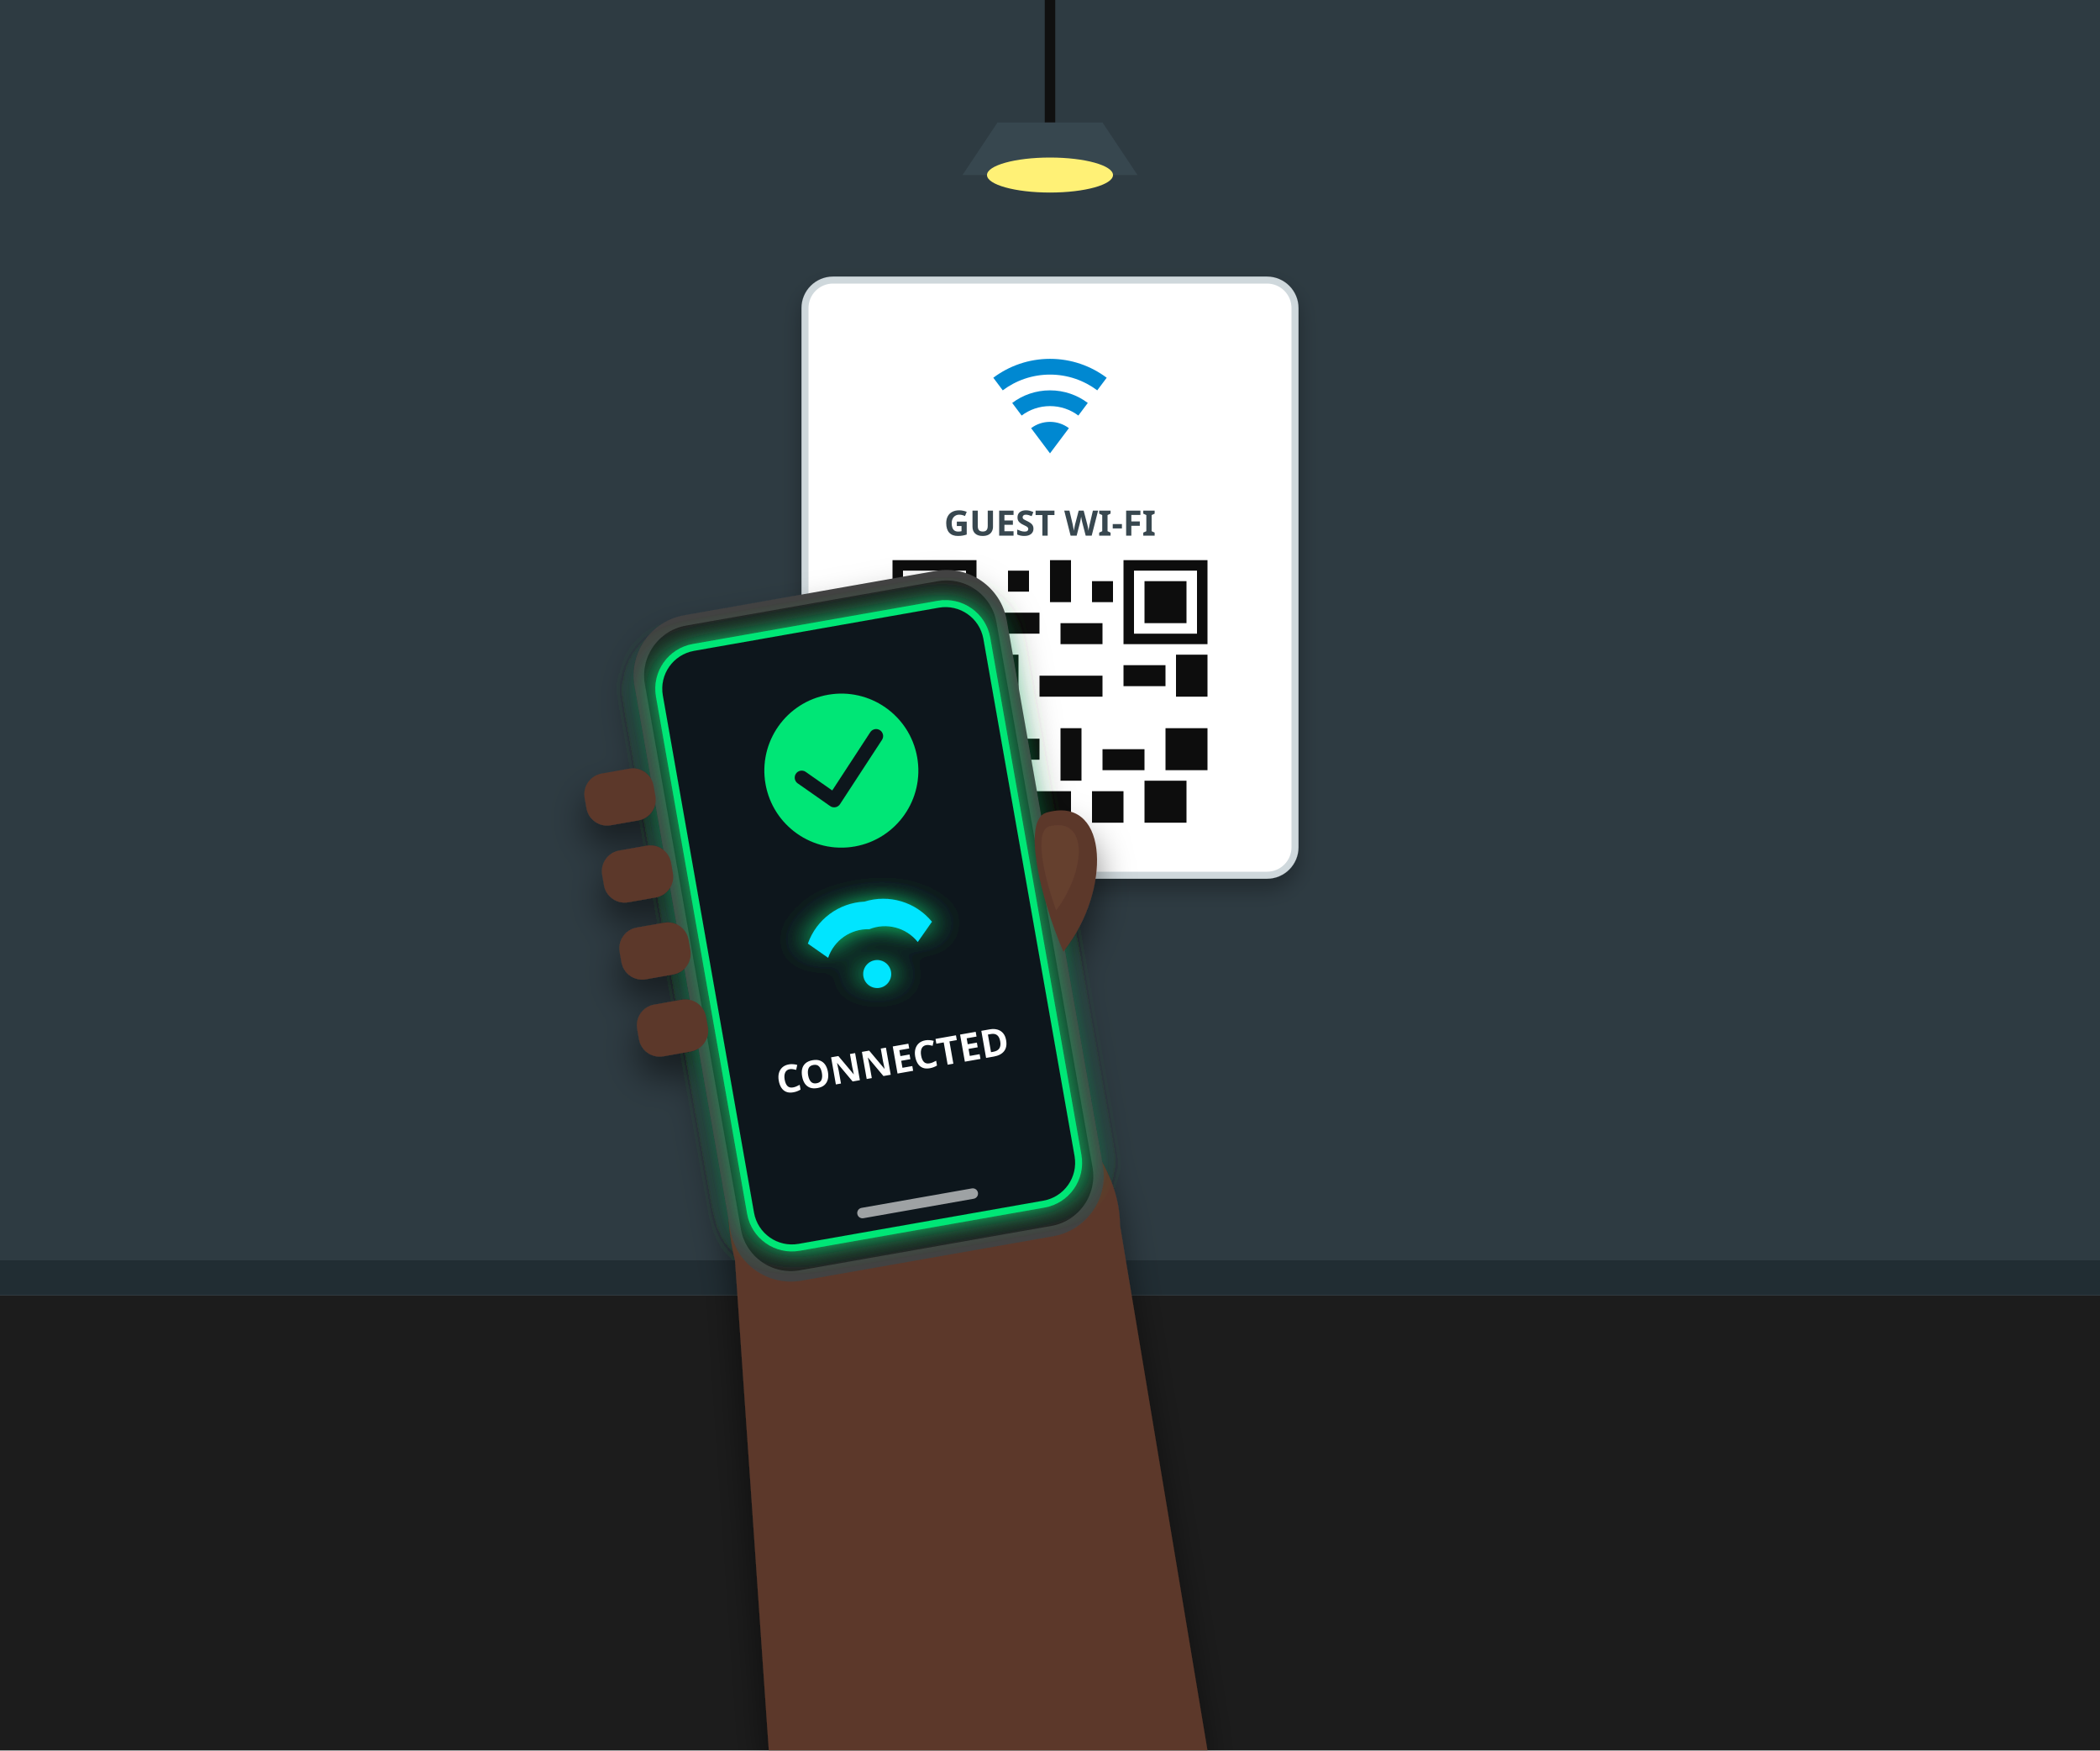
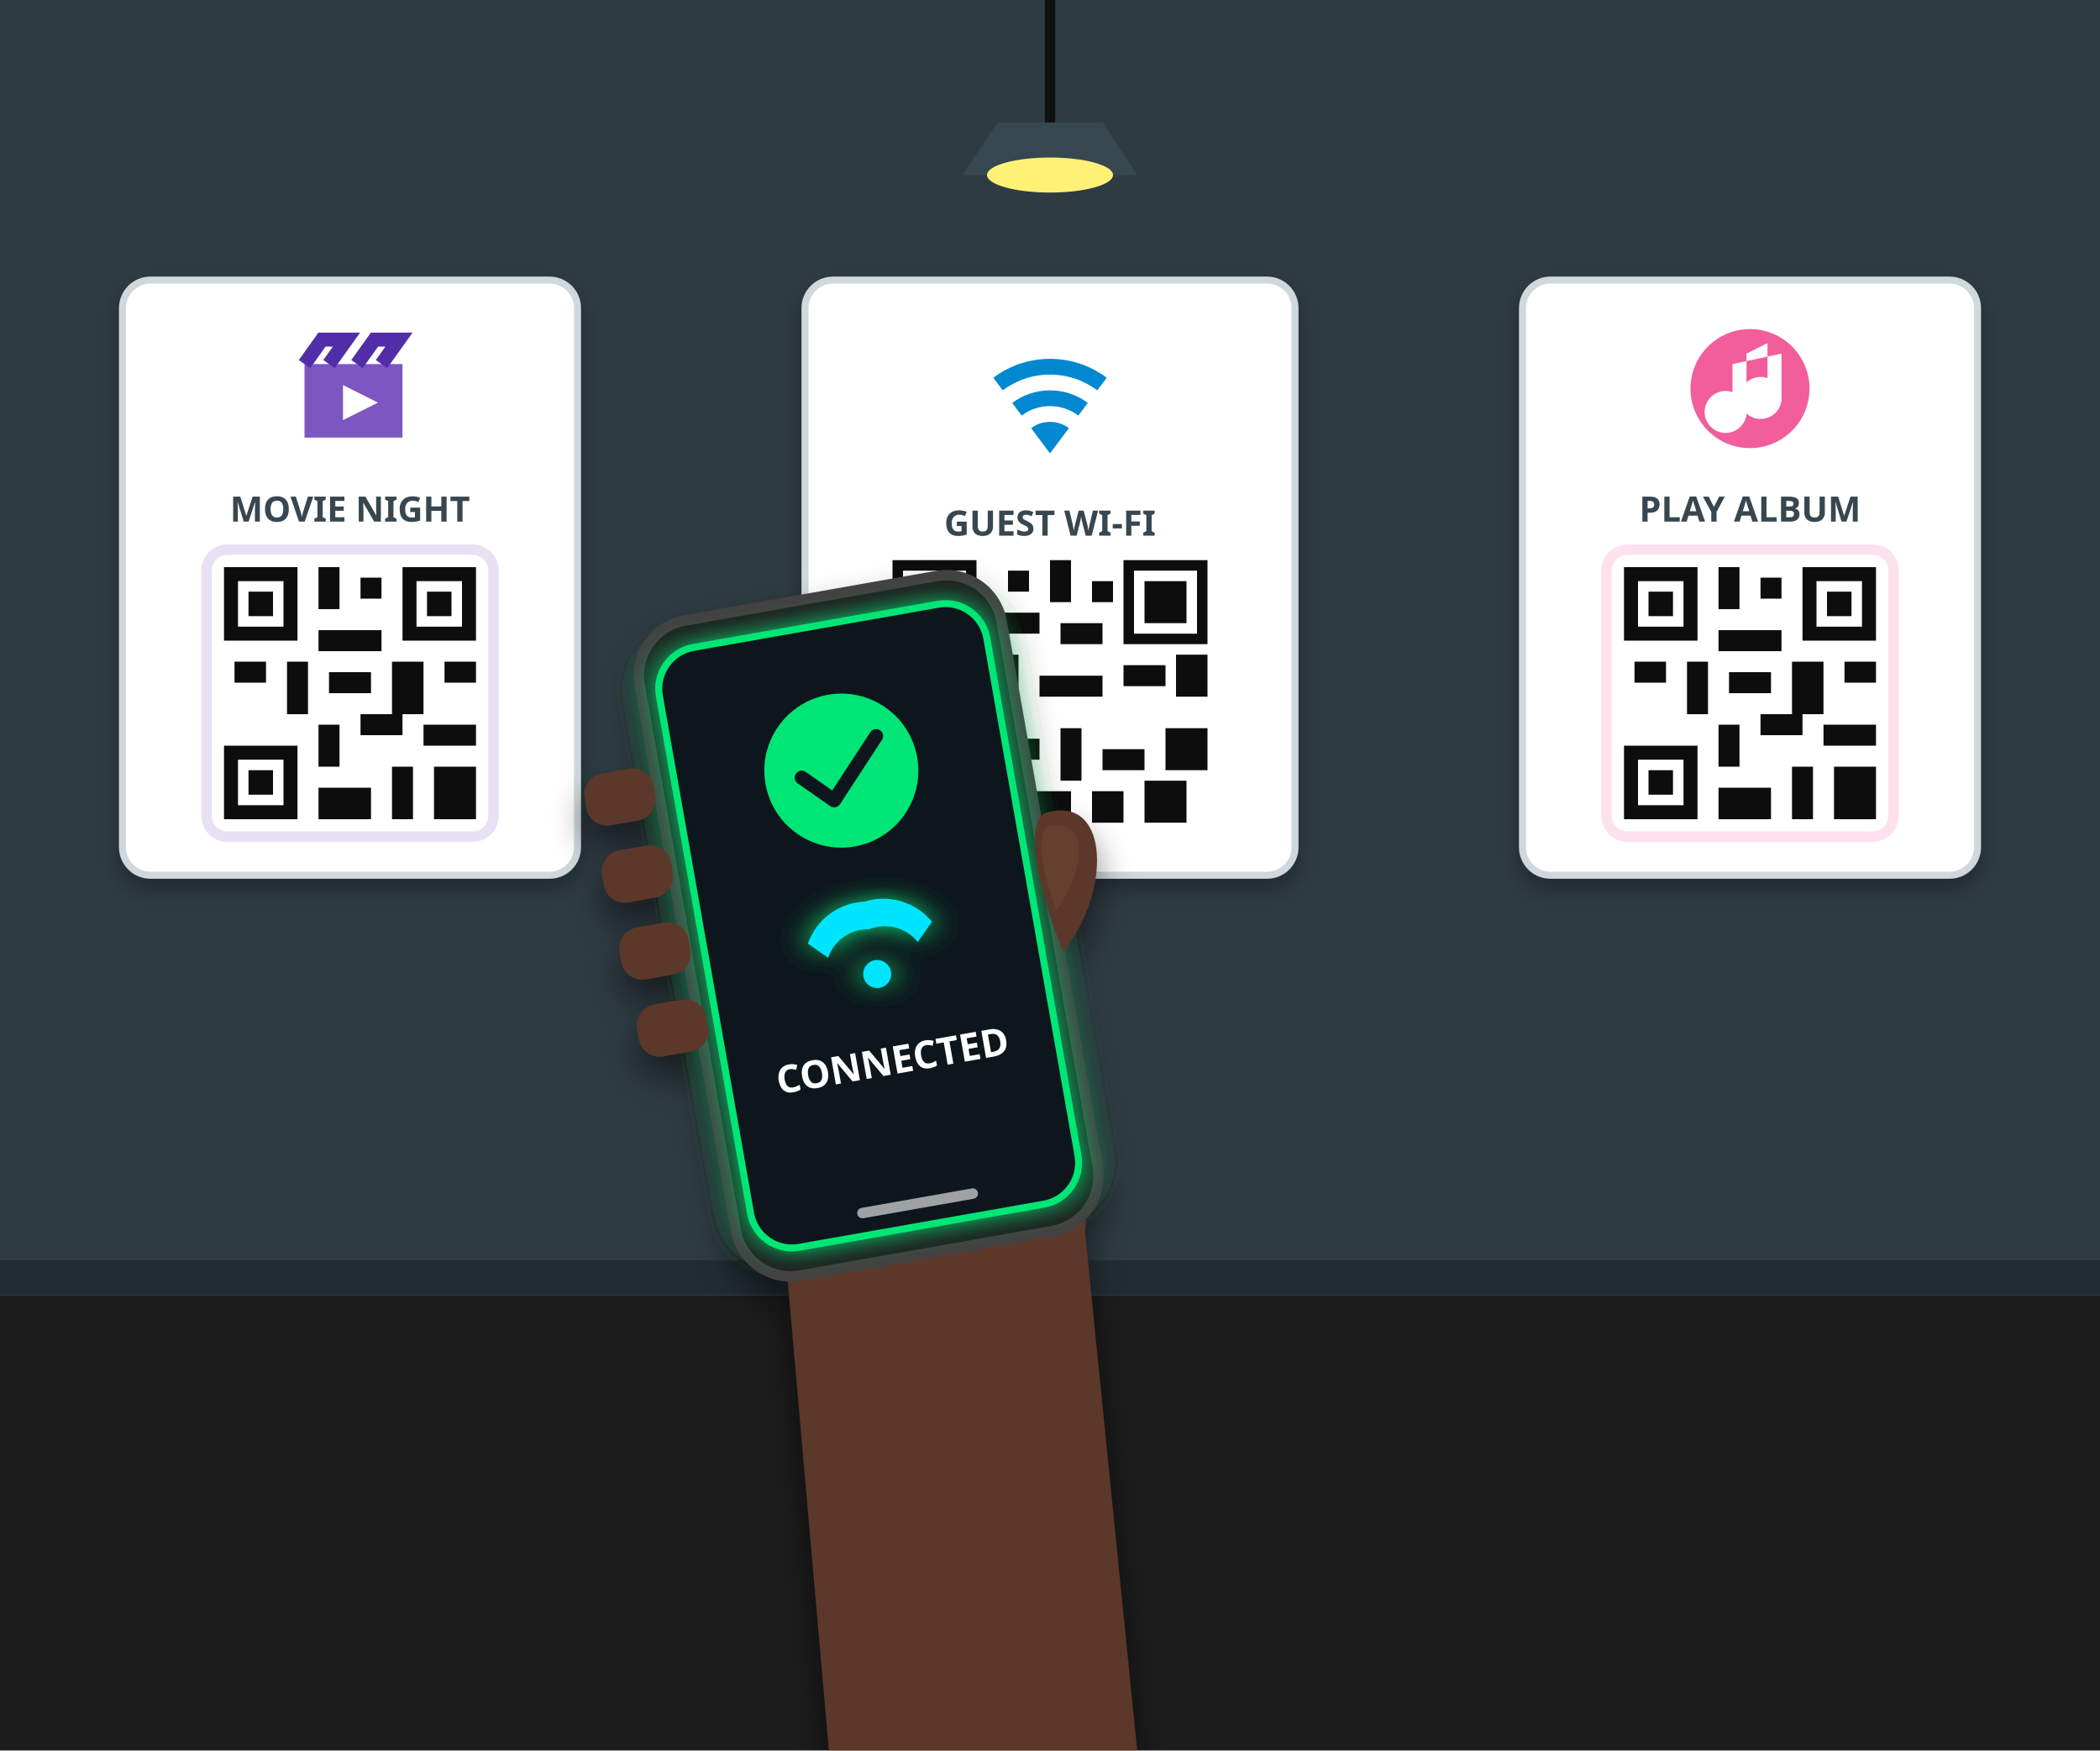
<svg xmlns="http://www.w3.org/2000/svg" viewBox="0 0 600 500" width="100%" height="100%" id="wifi-qr-scan-root">
  <defs>
    <filter id="shadow-deep" x="-50%" y="-50%" width="200%" height="200%">
      <feDropShadow dx="0" dy="6" stdDeviation="5" flood-color="#000000" flood-opacity="0.5" />
    </filter>
    <filter id="shadow-soft" x="-50%" y="-50%" width="200%" height="200%">
      <feDropShadow dx="0" dy="3" stdDeviation="3" flood-color="#000000" flood-opacity="0.3" />
    </filter>
    <filter id="wifi-glow" x="-50%" y="-50%" width="200%" height="200%">
      <feDropShadow dx="0" dy="0" stdDeviation="4" flood-color="#00E676" flood-opacity="0.9" />
    </filter>
    <radialGradient id="scan-beam-grad" cx="50%" cy="0%" r="100%">
      <stop offset="0%" stop-color="#00E5FF" stop-opacity="0.4" />
      <stop offset="100%" stop-color="#00E5FF" stop-opacity="0" />
    </radialGradient>
    <radialGradient id="blue-lamp-flare" cx="50%" cy="0%" r="100%">
      <stop offset="0%" stop-color="#00E5FF" stop-opacity="0.8" />
      <stop offset="35%" stop-color="#00B0FF" stop-opacity="0.45" />
      <stop offset="70%" stop-color="#0088FF" stop-opacity="0.15" />
      <stop offset="100%" stop-color="#0088FF" stop-opacity="0" />
    </radialGradient>
    <clipPath id="phone-screen-clip">
      <rect x="5" y="8" width="95" height="174" rx="12" />
    </clipPath>
    <clipPath id="scene-bounds">
      <rect x="0" y="0" width="600" height="500" />
    </clipPath>
+     <g id="mini-qr-pattern">
+       <rect width="72" height="72" fill="#FFFFFF" />
+       <g fill="#101010">
+         <rect x="0" y="0" width="21" height="21" />
+         <rect x="51" y="0" width="21" height="21" />
+         <rect x="0" y="51" width="21" height="21" />
+         <rect x="27" y="0" width="6" height="12" />
+         <rect x="39" y="3" width="6" height="6" />
+         <rect x="27" y="18" width="18" height="6" />
+         <rect x="3" y="27" width="9" height="6" />
+         <rect x="18" y="27" width="6" height="15" />
+         <rect x="30" y="30" width="12" height="6" />
+         <rect x="48" y="27" width="9" height="15" />
+         <rect x="63" y="27" width="9" height="6" />
+         <rect x="27" y="45" width="6" height="12" />
+         <rect x="39" y="42" width="12" height="6" />
+         <rect x="57" y="45" width="15" height="6" />
+         <rect x="27" y="63" width="15" height="9" />
+         <rect x="48" y="57" width="6" height="15" />
+         <rect x="60" y="57" width="12" height="15" />
+       </g>
+       <g fill="#FFFFFF">
+         <rect x="4" y="4" width="13" height="13" />
+         <rect x="55" y="4" width="13" height="13" />
+         <rect x="4" y="55" width="13" height="13" />
+       </g>
+       <g fill="#101010">
+         <rect x="7" y="7" width="7" height="7" />
+         <rect x="58" y="7" width="7" height="7" />
+         <rect x="7" y="58" width="7" height="7" />
+       </g>
+     </g>
  </defs>
  <style>
    #blue-light-cone {
      animation: blue-cone-flash 8s ease-in-out infinite;
      transform-origin: 300px 50px;
    }
    @keyframes blue-cone-flash {
      0%, 42% { opacity: 0; transform: scale(0.85); }
      46% { opacity: 1; transform: scale(1.15); }
      50% { opacity: 0.25; transform: scale(0.95); }
      54% { opacity: 1; transform: scale(1.15); }
      60%, 100% { opacity: 0; transform: scale(0.85); }
    }

    #ceiling-lamp-glow {
      animation: lamp-glow-sequence 8s ease-in-out infinite;
    }
    @keyframes lamp-glow-sequence {
      0%, 42% { fill: #FFF176; filter: none; }
      46% { fill: #00E5FF; filter: drop-shadow(0 0 12px #00E5FF); }
      50% { fill: #FFF176; filter: none; }
      54% { fill: #00E5FF; filter: drop-shadow(0 0 12px #00E5FF); }
      60%, 100% { fill: #FFF176; filter: none; }
    }

    #phone-scanner-line {
      animation: scan-laser 8s linear infinite;
    }
    @keyframes scan-laser {
-       0% { transform: translateY(0px); opacity: 0; }
-       5% { opacity: 1; }
-       28% { transform: translateY(110px); opacity: 1; }
-       32%, 100% { opacity: 0; transform: translateY(0px); }
+       0%, 25% { transform: translateY(0px); opacity: 0; }
+       28% { transform: translateY(0px); opacity: 1; }
+       43% { transform: translateY(110px); opacity: 1; }
+       46%, 100% { opacity: 0; transform: translateY(0px); }
    }

    #viewfinder-box {
      animation: viewfinder-state 8s linear infinite;
    }
    @keyframes viewfinder-state {
-       0%, 30% { stroke: #00E5FF; opacity: 0.9; }
-       33%, 88% { opacity: 0; }
+       0%, 44% { stroke: #00E5FF; opacity: 0.9; }
+       48%, 88% { opacity: 0; }
      92%, 100% { stroke: #00E5FF; opacity: 0.9; }
    }

    #success-ui-card {
      animation: success-card-pop 8s cubic-bezier(0.175, 0.885, 0.32, 1.275) infinite;
    }
    @keyframes success-card-pop {
-       0%, 32% { opacity: 0; transform: scale(0.85); transform-origin: 52.5px 95px; }
-       36%, 88% { opacity: 1; transform: scale(1); transform-origin: 52.5px 95px; }
+       0%, 44% { opacity: 0; transform: scale(0.85); transform-origin: 52.5px 95px; }
+       48%, 88% { opacity: 1; transform: scale(1); transform-origin: 52.5px 95px; }
      94%, 100% { opacity: 0; transform: scale(0.85); transform-origin: 52.5px 95px; }
    }

    #first-person-arm {
      animation: arm-scan-motion 8s cubic-bezier(0.25, 1, 0.5, 1) infinite;
      transform-origin: 300px 500px;
    }
    @keyframes arm-scan-motion {
-       0% { transform: translate(0px, 0px) rotate(0deg); }
-       20%, 32% { transform: translate(-10px, -25px) rotate(-1.5deg); }
-       38%, 88% { transform: translate(0px, -10px) rotate(0deg); }
-       100% { transform: translate(0px, 0px) rotate(0deg); }
+       0%, 4% { transform: translate(0px, 110px) rotate(0deg); }
+       26%, 45% { transform: translate(2px, 38px) rotate(8deg); }
+       51%, 88% { transform: translate(0px, 52px) rotate(3deg); }
+       100% { transform: translate(0px, 110px) rotate(0deg); }
    }

    #phone-camera-preview {
      animation: camera-feed-counter-motion 8s cubic-bezier(0.25, 1, 0.5, 1) infinite;
      transform-origin: 52.5px 95px;
    }
    @keyframes camera-feed-counter-motion {
-       0% { transform: translate(0px, -15px) scale(0.52) rotate(10deg); }
-       20%, 32% { transform: translate(16px, 18px) scale(0.52) rotate(11.5deg); }
-       38%, 88% { transform: translate(6px, 2px) scale(0.52) rotate(10deg); }
+       0%, 4% { transform: translate(0px, -15px) scale(0.52) rotate(10deg); }
+       26%, 45% { transform: translate(-9px, -7px) scale(0.52) rotate(2deg); }
+       51%, 88% { transform: translate(6px, 2px) scale(0.52) rotate(7deg); }
      100% { transform: translate(0px, -15px) scale(0.52) rotate(10deg); }
+     }
+ 
+     .qr-choice-highlight {
+       animation: qr-choice-pulse 4s ease-in-out infinite;
+     }
+     #album-qr-highlight {
+       animation-delay: -2s;
+     }
+     @keyframes qr-choice-pulse {
+       0%, 30%, 100% { opacity: .18; }
+       50% { opacity: .8; }
+       70% { opacity: .18; }
    }
  </style>
  <rect id="bg-wall" width="600" height="370" fill="#2E3B42" />
  <rect id="bg-floor" x="0" y="370" width="600" height="130" fill="#1C1C1C" />
  <rect id="baseboard" x="0" y="360" width="600" height="10" fill="#212D33" />
  <g id="ceiling-light-fixture" transform="translate(300, 0)">
    <line x1="0" y1="0" x2="0" y2="35" stroke="#101010" stroke-width="3" />
    <polygon points="-25,50 25,50 15,35 -15,35" fill="#37474F" />
    <ellipse id="ceiling-lamp-glow" cx="0" cy="50" rx="18" ry="5" fill="#FFF176" />
+   </g>
+   <g id="movie-qr-plaque" transform="translate(35, 80)" filter="url(#shadow-soft)">
+     <rect width="130" height="170" rx="8" fill="#FFFFFF" stroke="#CFD8DC" stroke-width="2" />
+     <g transform="translate(50 16)">
+       <path d="M2 8 H30 V29 H2 Z" fill="#7E57C2" />
+       <path d="M2 8 L7 1 H14 L9 8 M17 8 L22 1 H29 L24 8" fill="none" stroke="#512DA8" stroke-width="4" />
+       <path d="M13 14 L23 19 L13 24 Z" fill="#FFFFFF" />
+     </g>
+     <text x="65" y="69" font-family="sans-serif" font-weight="bold" font-size="10" fill="#37474F" text-anchor="middle">MOVIE NIGHT</text>
+     <g transform="translate(29 82)">
+       <use href="#mini-qr-pattern" />
+       <rect id="movie-qr-highlight" class="qr-choice-highlight" x="-5" y="-5" width="82" height="82" rx="6" fill="none" stroke="#7E57C2" stroke-width="3" opacity=".18" />
+     </g>
  </g>
  <g id="wifi-qr-plaque" transform="translate(230, 80)" filter="url(#shadow-soft)">
    <rect x="0" y="0" width="140" height="170" rx="8" fill="#FFFFFF" stroke="#CFD8DC" stroke-width="2" />
    <g id="mdi-wifi-icon" transform="translate(52, 18) scale(1.5)">
      <path fill="#0288D1" d="M12,3C7.95,3 4.21,4.34 1.2,6.6L3,9C5.5,7.12 8.62,6 12,6C15.38,6 18.5,7.12 21,9L22.8,6.6C19.79,4.34 16.05,3 12,3M12,9C9.3,9 6.8,9.89 4.8,11.4L6.6,13.8C8.1,12.67 9.97,12 12,12C14.03,12 15.9,12.67 17.4,13.8L19.2,11.4C17.2,9.89 14.7,9 12,9M12,15C10.65,15 9.4,15.45 8.4,16.2L12,21L15.6,16.2C14.6,15.45 13.35,15 12,15Z" />
    </g>
    <text x="70" y="73" font-family="sans-serif" font-weight="bold" font-size="10" fill="#37474F" text-anchor="middle">GUEST WI-FI</text>
    <g id="qr-code-pattern" transform="translate(25, 80)">
      <rect x="-5" y="-5" width="100" height="85" fill="#FFFFFF" />
      <rect x="0" y="0" width="24" height="24" fill="#101010" />
      <rect x="3" y="3" width="18" height="18" fill="#FFFFFF" />
      <rect x="6" y="6" width="12" height="12" fill="#101010" />
      <rect x="66" y="0" width="24" height="24" fill="#101010" />
      <rect x="69" y="3" width="18" height="18" fill="#FFFFFF" />
      <rect x="72" y="6" width="12" height="12" fill="#101010" />
      <rect x="0" y="51" width="24" height="24" fill="#101010" />
      <rect x="3" y="54" width="18" height="18" fill="#FFFFFF" />
      <rect x="6" y="57" width="12" height="12" fill="#101010" />
      <rect x="33" y="3" width="6" height="6" fill="#101010" />
      <rect x="45" y="0" width="6" height="12" fill="#101010" />
      <rect x="57" y="6" width="6" height="6" fill="#101010" />
      <rect x="30" y="15" width="12" height="6" fill="#101010" />
      <rect x="48" y="18" width="12" height="6" fill="#101010" />
      <rect x="0" y="30" width="6" height="15" fill="#101010" />
      <rect x="12" y="33" width="12" height="6" fill="#101010" />
      <rect x="30" y="27" width="6" height="18" fill="#101010" />
      <rect x="42" y="33" width="18" height="6" fill="#101010" />
      <rect x="66" y="30" width="12" height="6" fill="#101010" />
      <rect x="81" y="27" width="9" height="12" fill="#101010" />
      <rect x="30" y="51" width="12" height="6" fill="#101010" />
      <rect x="48" y="48" width="6" height="15" fill="#101010" />
      <rect x="60" y="54" width="12" height="6" fill="#101010" />
      <rect x="78" y="48" width="12" height="12" fill="#101010" />
      <rect x="33" y="66" width="18" height="9" fill="#101010" />
      <rect x="57" y="66" width="9" height="9" fill="#101010" />
      <rect x="72" y="63" width="12" height="12" fill="#101010" />
    </g>
  </g>
+   <g id="album-qr-plaque" transform="translate(435, 80)" filter="url(#shadow-soft)">
+     <rect width="130" height="170" rx="8" fill="#FFFFFF" stroke="#CFD8DC" stroke-width="2" />
+     <g transform="translate(49 14)">
+       <circle cx="16" cy="17" r="17" fill="#F25D9C" />
+       <path d="M15 7 V23 A6 6 0 1 1 11 18 V10 L25 7 V19 A6 6 0 1 1 21 14 V4 Z" fill="#FFFFFF" />
+     </g>
+     <text x="65" y="69" font-family="sans-serif" font-weight="bold" font-size="10" fill="#37474F" text-anchor="middle">PLAY ALBUM</text>
+     <g transform="translate(29 82)">
+       <use href="#mini-qr-pattern" />
+       <rect id="album-qr-highlight" class="qr-choice-highlight" x="-5" y="-5" width="82" height="82" rx="6" fill="none" stroke="#F25D9C" stroke-width="3" opacity=".18" />
+     </g>
+   </g>
  <polygon id="blue-light-cone" points="300,50 0,500 600,500" fill="url(#blue-lamp-flare)" opacity="0" style="mix-blend-mode: screen; pointer-events: none;" />
  <g clip-path="url(#scene-bounds)">
    <g id="first-person-arm" filter="url(#shadow-deep)">
-       <path d="M 230,650 L 210,360 C 200,320 230,290 270,300 C 300,308 320,330 320,350 L 370,650 Z" fill="#5C382A" />
+       <path d="M 250,650 L 225,365 C 215,327 237,297 270,300 C 299,307 312,329 310,352 L 340,650 Z" fill="#5C382A" />
      <g id="smartphone" transform="translate(180, 180) rotate(-10)">
        <rect x="0" y="0" width="105" height="190" rx="16" fill="#212121" stroke="#424242" stroke-width="3" />
        <rect x="5" y="8" width="95" height="174" rx="12" fill="#12191D" />
        <g id="viewfinder-group" clip-path="url(#phone-screen-clip)">
          <g id="phone-camera-preview">
            <rect x="0" y="0" width="140" height="170" rx="8" fill="#FFFFFF" stroke="#B0BEC5" stroke-width="2" />
            <g transform="translate(52, 18) scale(1.5)">
              <path fill="#0288D1" d="M12,3C7.95,3 4.21,4.34 1.2,6.6L3,9C5.5,7.12 8.62,6 12,6C15.38,6 18.5,7.12 21,9L22.8,6.6C19.79,4.34 16.05,3 12,3M12,9C9.3,9 6.8,9.89 4.8,11.4L6.6,13.8C8.1,12.67 9.97,12 12,12C14.03,12 15.9,12.67 17.4,13.8L19.2,11.4C17.2,9.89 14.7,9 12,9M12,15C10.65,15 9.4,15.45 8.4,16.2L12,21L15.6,16.2C14.6,15.45 13.35,15 12,15Z" />
            </g>
            <text x="70" y="73" font-family="sans-serif" font-weight="bold" font-size="10" fill="#37474F" text-anchor="middle">GUEST WI-FI</text>
            <g transform="translate(25, 80)">
              <rect x="-5" y="-5" width="100" height="85" fill="#FFFFFF" />
              <rect x="0" y="0" width="24" height="24" fill="#101010" />
              <rect x="3" y="3" width="18" height="18" fill="#FFFFFF" />
              <rect x="6" y="6" width="12" height="12" fill="#101010" />
              <rect x="66" y="0" width="24" height="24" fill="#101010" />
              <rect x="69" y="3" width="18" height="18" fill="#FFFFFF" />
              <rect x="72" y="6" width="12" height="12" fill="#101010" />
              <rect x="0" y="51" width="24" height="24" fill="#101010" />
              <rect x="3" y="54" width="18" height="18" fill="#FFFFFF" />
              <rect x="6" y="57" width="12" height="12" fill="#101010" />
              <rect x="33" y="3" width="6" height="6" fill="#101010" />
              <rect x="45" y="0" width="6" height="12" fill="#101010" />
              <rect x="57" y="6" width="6" height="6" fill="#101010" />
              <rect x="30" y="15" width="12" height="6" fill="#101010" />
              <rect x="48" y="18" width="12" height="6" fill="#101010" />
              <rect x="0" y="30" width="6" height="15" fill="#101010" />
              <rect x="12" y="33" width="12" height="6" fill="#101010" />
              <rect x="30" y="27" width="6" height="18" fill="#101010" />
              <rect x="42" y="33" width="18" height="6" fill="#101010" />
              <rect x="66" y="30" width="12" height="6" fill="#101010" />
              <rect x="81" y="27" width="9" height="12" fill="#101010" />
              <rect x="30" y="51" width="12" height="6" fill="#101010" />
              <rect x="48" y="48" width="6" height="15" fill="#101010" />
              <rect x="60" y="54" width="12" height="6" fill="#101010" />
              <rect x="78" y="48" width="12" height="12" fill="#101010" />
              <rect x="33" y="66" width="18" height="9" fill="#101010" />
              <rect x="57" y="66" width="9" height="9" fill="#101010" />
              <rect x="72" y="63" width="12" height="12" fill="#101010" />
            </g>
          </g>
          <rect x="5" y="8" width="95" height="174" rx="12" fill="#00111A" opacity="0.2" />
          <path id="viewfinder-box" fill="none" stroke="#00E5FF" stroke-width="2.5" stroke-linecap="round" d="M 20,38 L 10,38 L 10,48 M 85,38 L 95,38 L 95,48 M 10,138 L 10,148 L 20,148 M 95,138 L 95,148 L 85,148" />
          <g id="phone-scanner-line" transform="translate(0, 38)">
            <line x1="10" y1="0" x2="95" y2="0" stroke="#00E676" stroke-width="2" filter="url(#wifi-glow)" />
            <rect x="10" y="-12" width="85" height="12" fill="url(#scan-beam-grad)" />
          </g>
        </g>
        <g id="success-ui-card">
          <rect x="5" y="8" width="95" height="174" rx="12" fill="#0D181C" stroke="#00E676" stroke-width="2" filter="url(#wifi-glow)" />
          <circle cx="52.5" cy="50" r="22" fill="#00E676" />
          <path fill="none" stroke="#0D181C" stroke-width="4" stroke-linecap="round" stroke-linejoin="round" d="M 41,50 L 49,58 L 64,42" />
          <path fill="#00E5FF" filter="url(#wifi-glow)" d="M 52.5,88 A 18,18 0 0,0 34.5,97 L 39.5,102 A 12,12 0 0,1 52.5,96 A 12,12 0 0,1 65.5,102 L 70.5,97 A 18,18 0 0,0 52.5,88 Z M 52.5,105 A 4,4 0 1,0 52.5,113 A 4,4 0 1,0 52.5,105 Z" />
          <text x="52.5" y="138" font-family="sans-serif" font-weight="bold" font-size="11" fill="#FFFFFF" text-anchor="middle">CONNECTED</text>
        </g>
        <rect x="35" y="174" width="35" height="3" rx="1.5" fill="#FFFFFF" opacity="0.6" />
      </g>
      <g id="hand-fingers">
        <rect x="166" y="222" width="20" height="15" rx="6" fill="#5C382A" transform="rotate(-10 166 222)" />
        <rect x="171" y="244" width="20" height="15" rx="6" fill="#5C382A" transform="rotate(-10 171 244)" />
        <rect x="176" y="266" width="20" height="15" rx="6" fill="#5C382A" transform="rotate(-10 176 266)" />
        <rect x="181" y="288" width="20" height="15" rx="6" fill="#5C382A" transform="rotate(-10 181 288)" />
        <g transform="translate(180, 180) rotate(-10)">
          <path d="M 108,110 C 123,95 126,70 108,72 C 101,73 102,95 106,112 Z" fill="#5C382A" />
          <path d="M 108,98 C 117,88 119,75 108,76 C 104,77 104,88 106,100 Z" fill="#734837" opacity="0.4" />
        </g>
      </g>
    </g>
  </g>
</svg>
